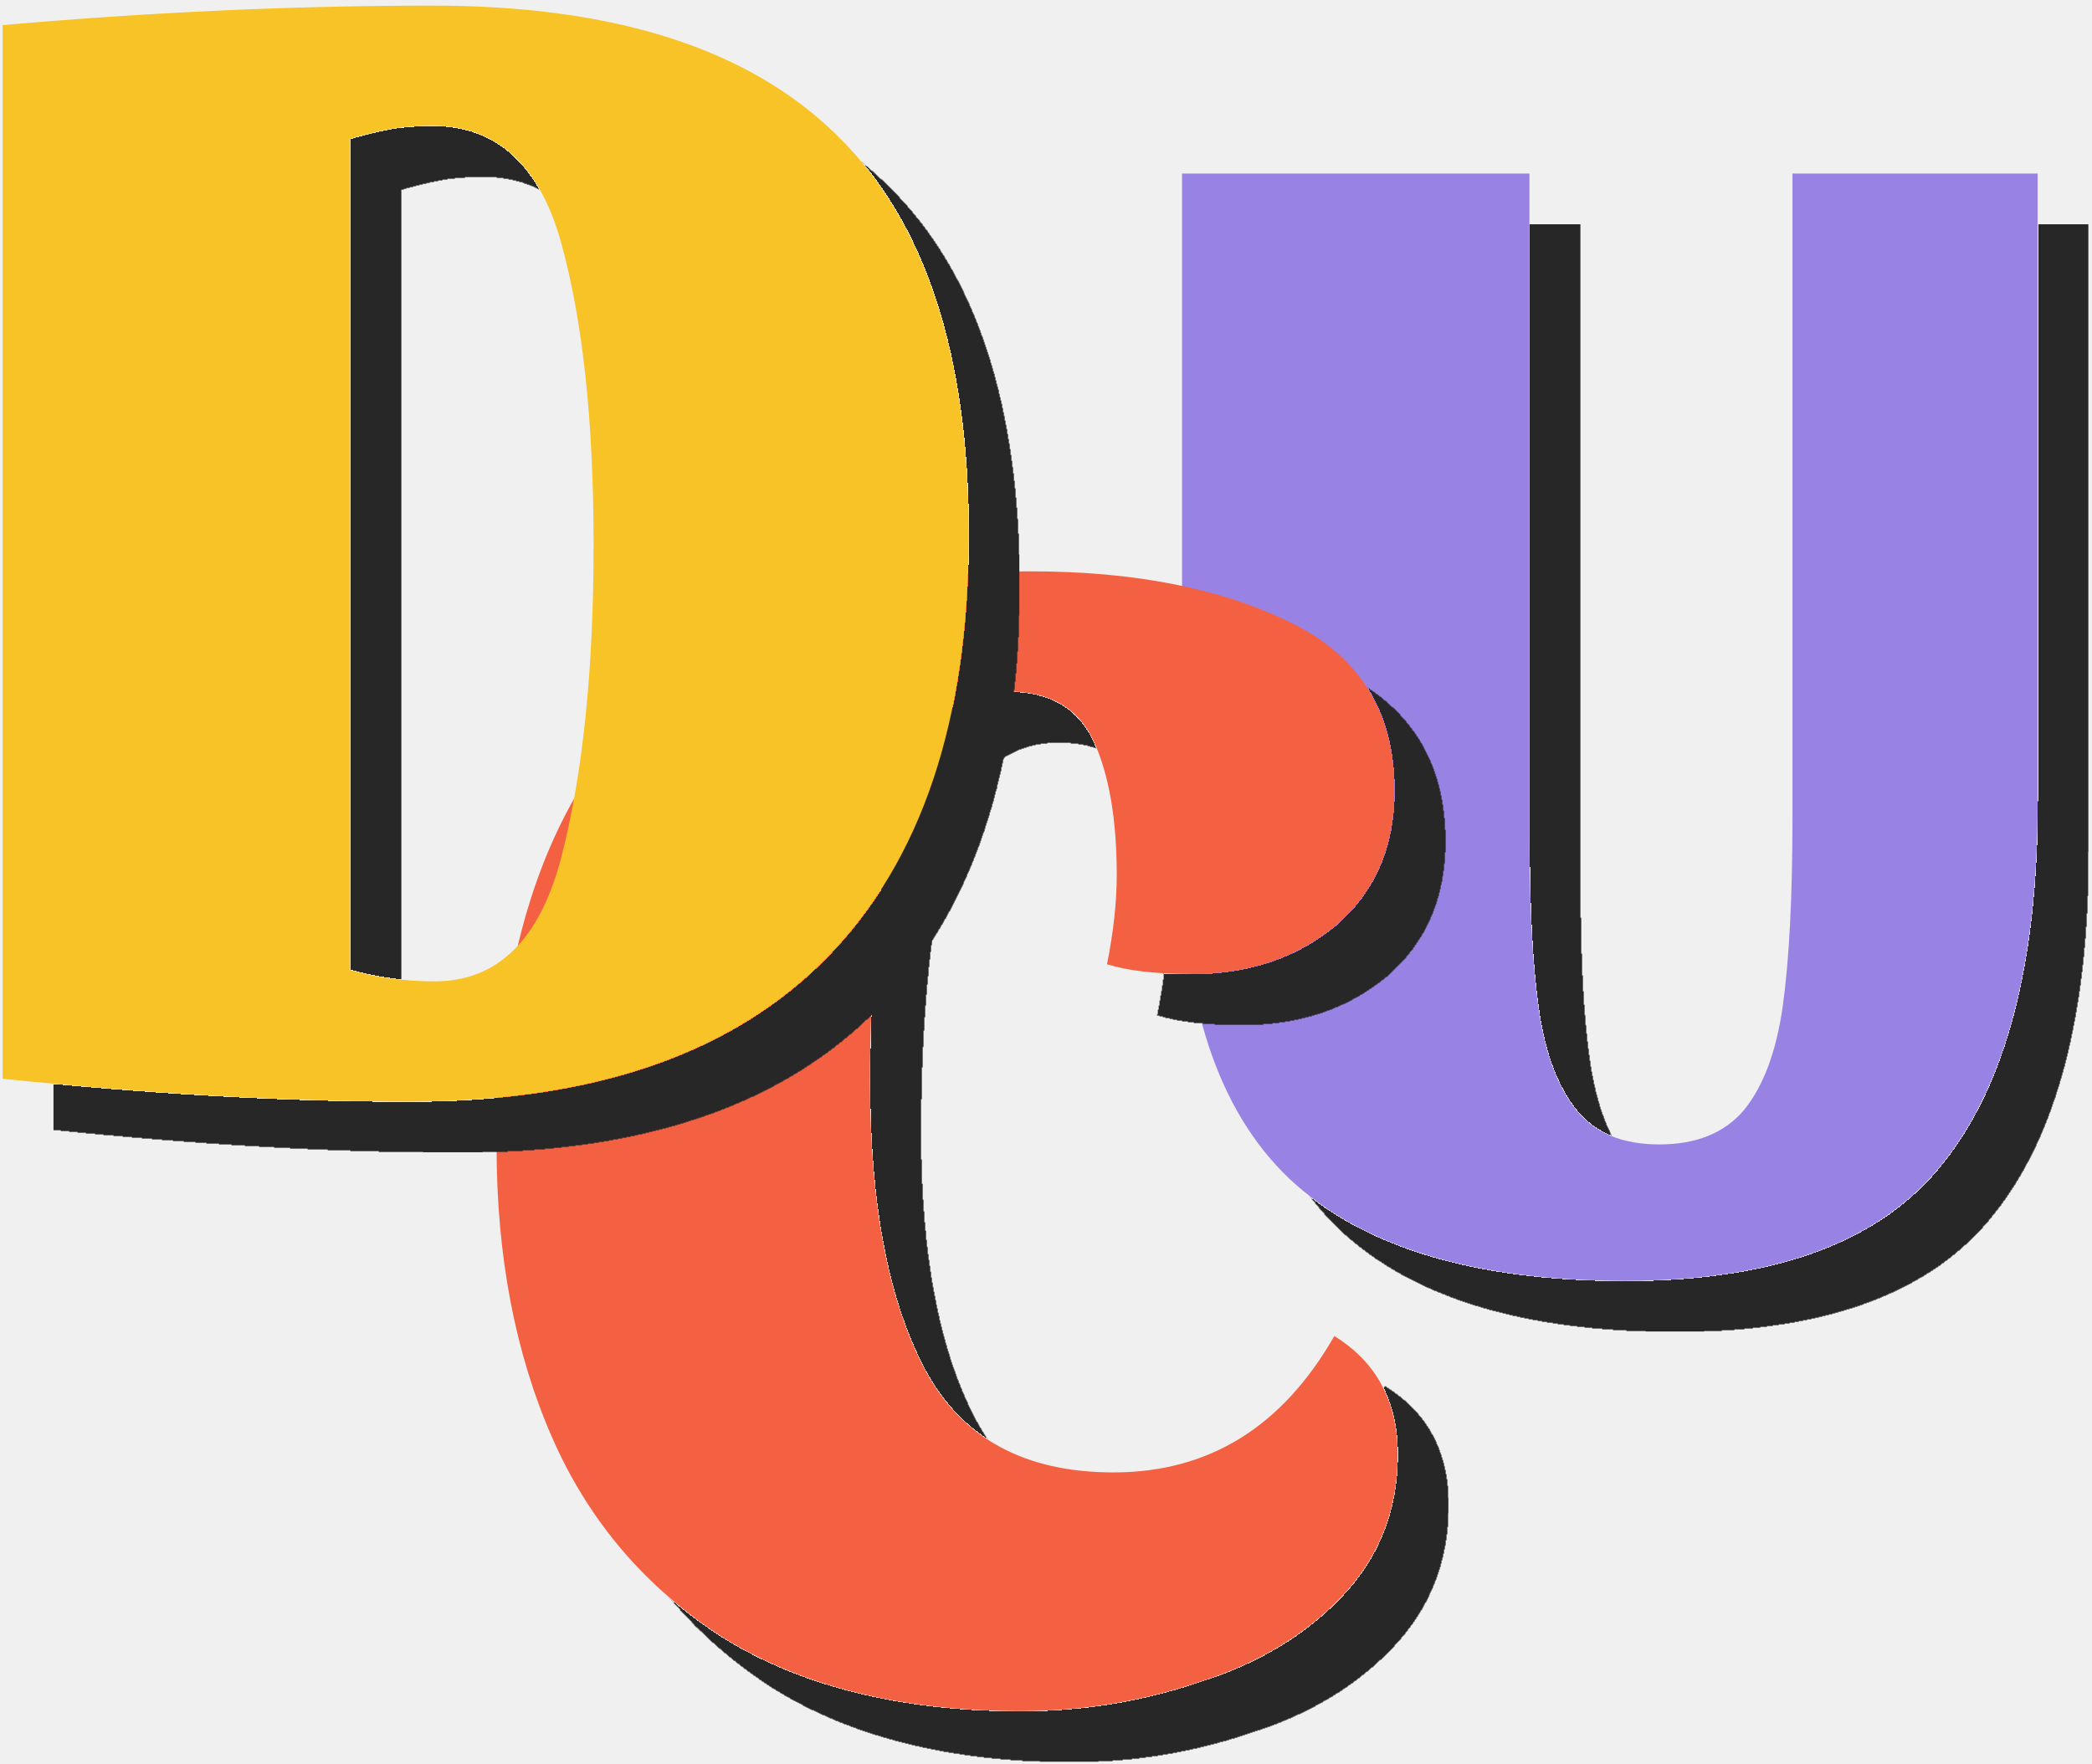
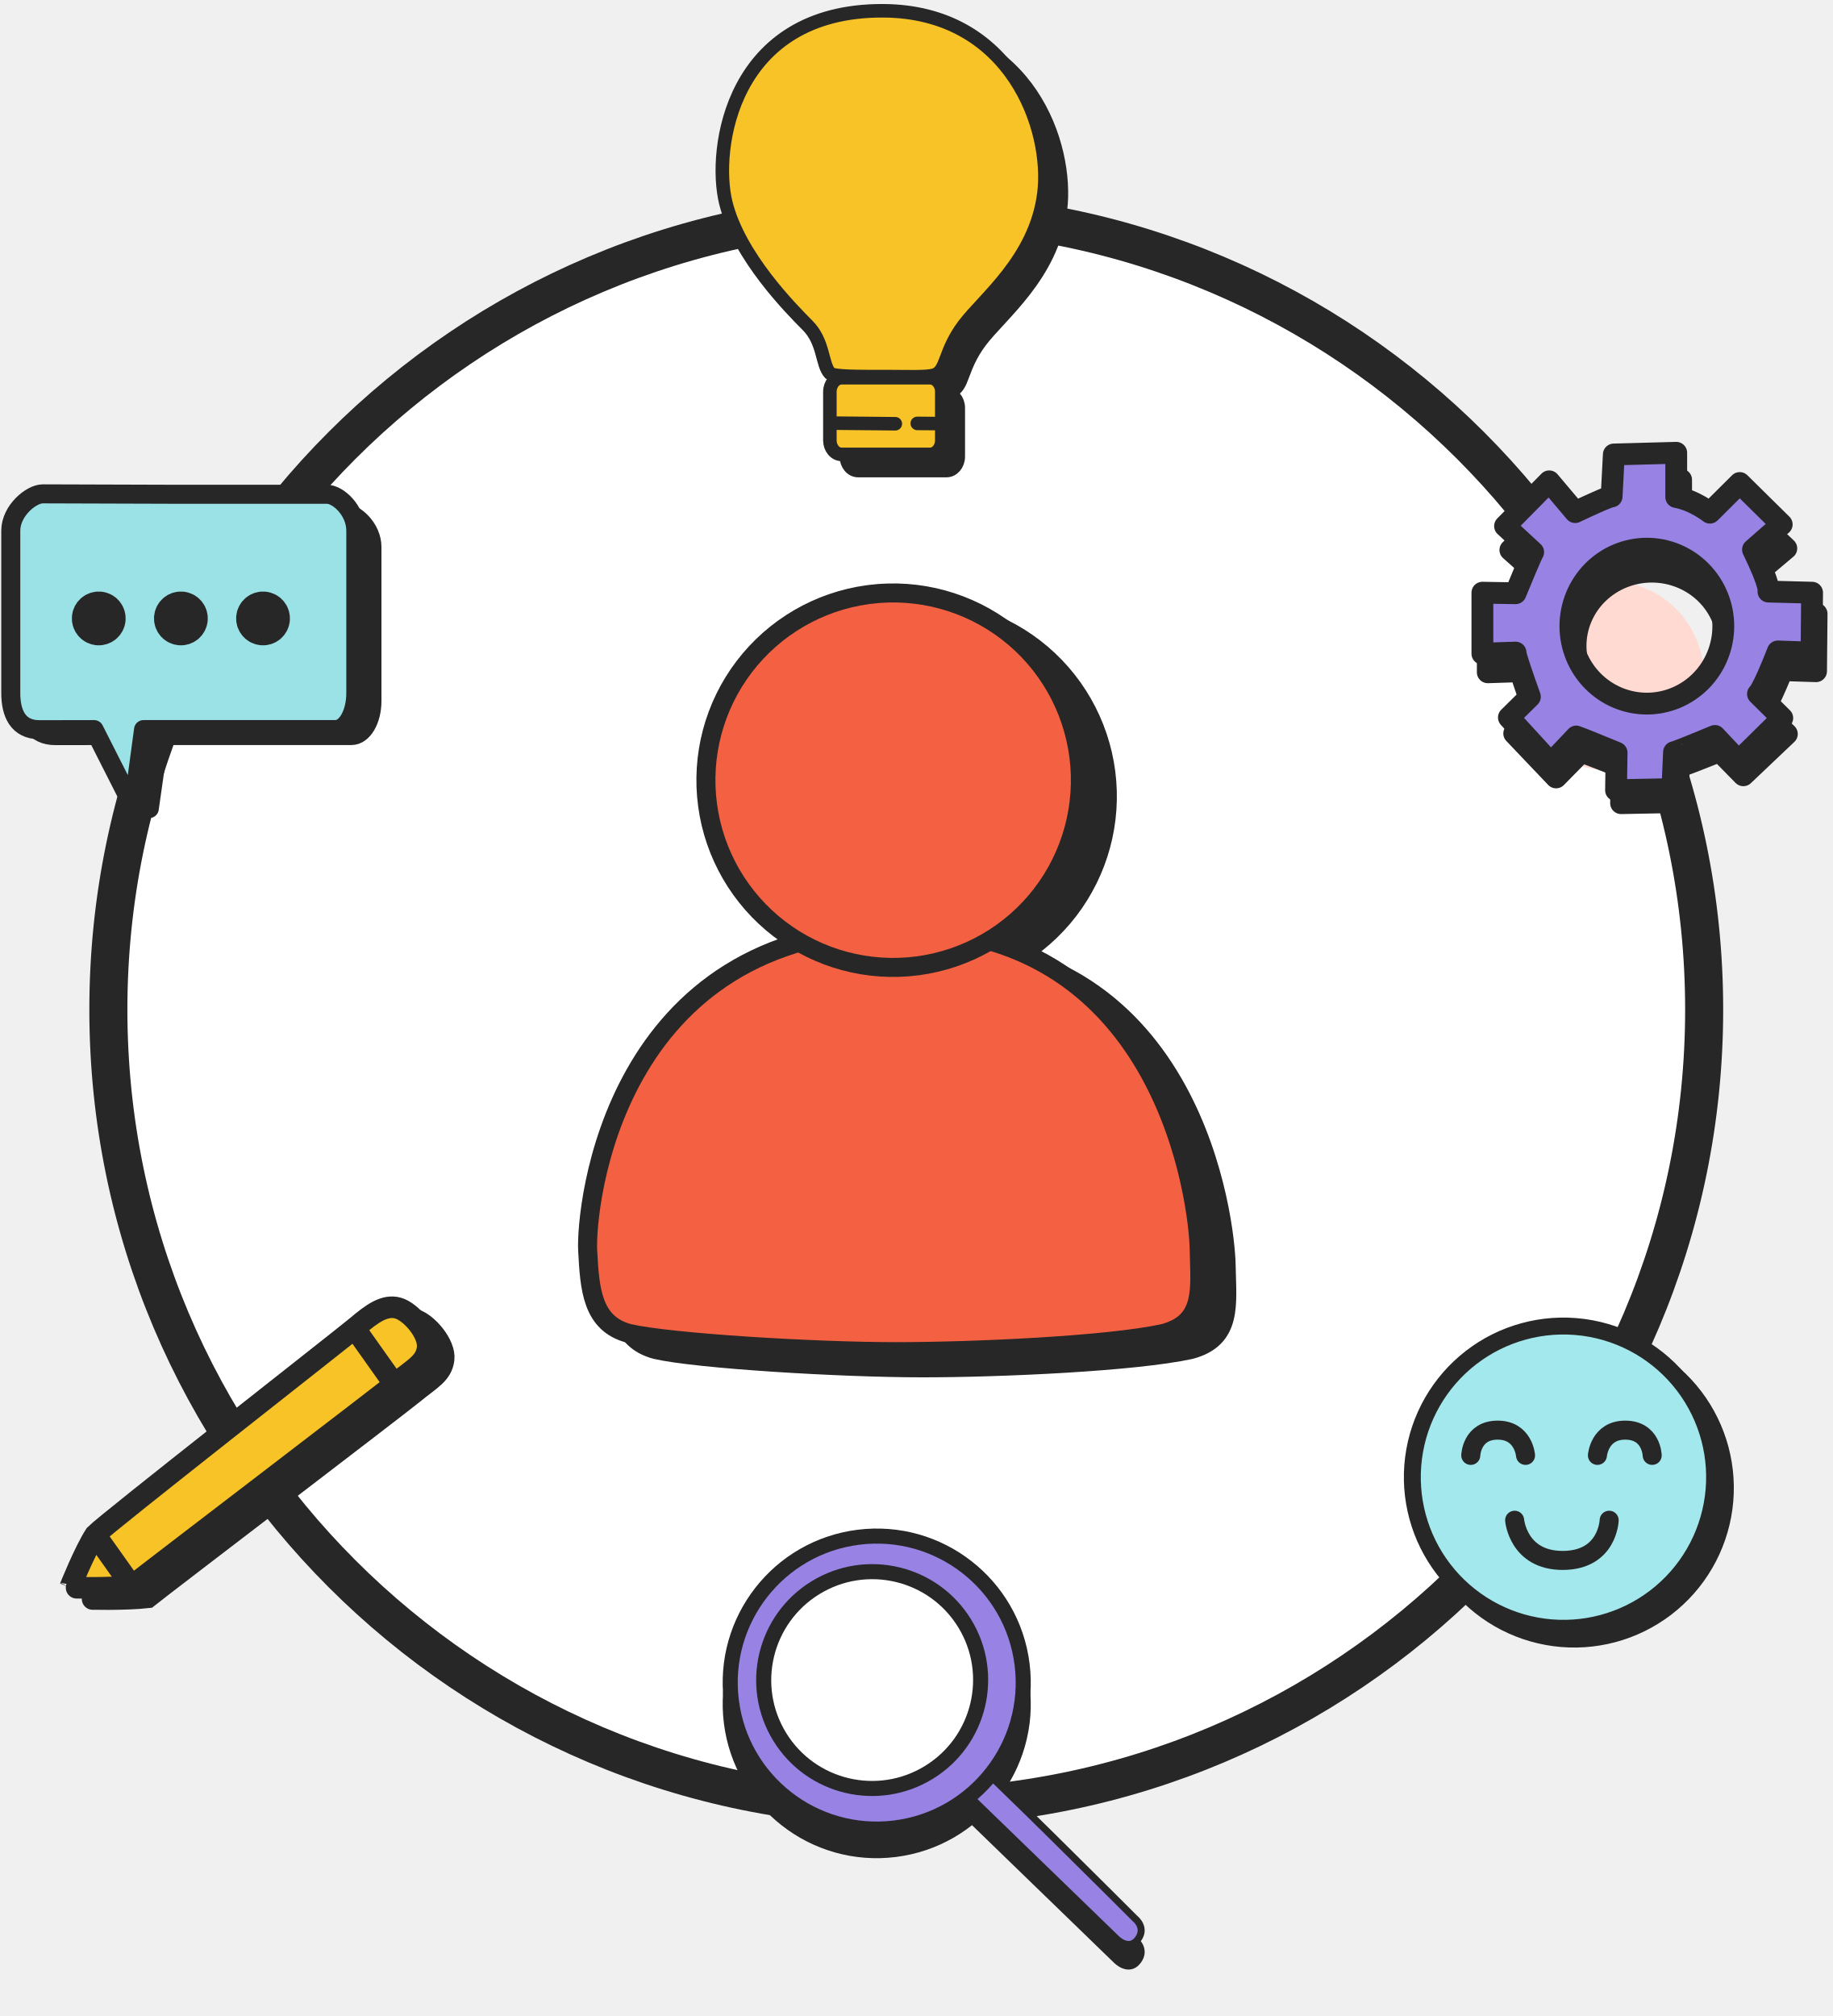
- <svg xmlns="http://www.w3.org/2000/svg" width="293" height="247" viewBox="0 0 293 247" fill="none">
-   <g filter="url(#filter0_d_855_2353)">
-     <path d="M285.384 112.078C285.384 134.817 280.988 151.72 272.196 162.786C263.555 173.852 248.699 179.385 227.628 179.385C206.405 179.385 190.715 174.61 180.558 165.06C170.553 155.509 165.551 140.35 165.551 119.582V24.306H214.212V117.081C214.212 127.541 214.667 135.802 215.576 141.866C216.486 147.778 218.229 152.326 220.806 155.509C223.383 158.693 227.249 160.285 232.403 160.285C237.557 160.285 241.498 158.693 244.227 155.509C246.956 152.174 248.775 147.323 249.684 140.957C250.594 134.438 251.049 125.646 251.049 114.58V24.306H285.384V112.078Z" fill="#9882E3" />
-   </g>
-   <g filter="url(#filter1_d_855_2353)">
-     <path d="M141.174 96.846C132.988 96.846 127.682 102.304 125.257 113.218C122.983 123.981 121.846 136.791 121.846 151.647C121.846 168.777 124.423 182.193 129.577 191.895C134.732 201.445 143.524 206.22 155.954 206.22C169.295 206.22 179.603 199.853 186.879 187.119C192.791 190.758 195.747 196.291 195.747 203.719C195.747 211.45 193.17 218.044 188.016 223.501C182.862 228.959 176.192 232.976 168.006 235.553C159.972 238.282 151.634 239.646 142.993 239.646C126.318 239.646 112.447 236.235 101.381 229.414C90.467 222.44 82.432 213.042 77.278 201.217C72.124 189.393 69.547 175.826 69.547 160.515C69.547 134.744 75.762 114.886 88.193 100.939C100.775 86.993 119.496 80.019 144.358 80.019C158.759 80.019 170.81 82.369 180.512 87.069C190.366 91.768 195.293 99.651 195.293 110.717C195.293 118.6 192.564 124.891 187.107 129.59C181.649 134.138 174.903 136.412 166.869 136.412C161.866 136.412 157.925 135.957 155.045 135.047C155.954 130.5 156.409 126.331 156.409 122.541C156.409 114.81 155.348 108.595 153.226 103.895C151.103 99.196 147.086 96.846 141.174 96.846Z" fill="#F46142" />
-   </g>
-   <g filter="url(#filter2_d_855_2353)">
-     <path d="M0.369 3.516C21.137 1.696 41.223 0.787 60.627 0.787C86.094 0.787 104.968 6.851 117.247 18.978C129.526 30.954 135.665 49.599 135.665 74.915C135.665 100.838 129.071 120.545 115.882 134.036C102.694 147.528 83.214 154.274 57.444 154.274C40.162 154.274 21.137 153.213 0.369 151.09V3.516ZM60.854 137.447C69.647 137.447 75.559 131.687 78.591 120.166C81.623 108.493 83.138 93.865 83.138 76.28C83.138 58.998 81.623 44.9 78.591 33.986C75.559 23.071 69.571 17.614 60.627 17.614C58.353 17.614 56.382 17.765 54.715 18.068C53.047 18.372 51.153 18.826 49.03 19.433V135.855C52.82 136.917 56.761 137.447 60.854 137.447Z" fill="#F7C326" />
-   </g>
-   <defs>
-     <filter id="filter0_d_855_2353" x="165.551" y="24.306" width="126.94" height="162.185" filterUnits="userSpaceOnUse" color-interpolation-filters="sRGB">
-       <feFlood flood-opacity="0" result="BackgroundImageFix" />
-       <feColorMatrix in="SourceAlpha" type="matrix" values="0 0 0 0 0 0 0 0 0 0 0 0 0 0 0 0 0 0 127 0" result="hardAlpha" />
-       <feOffset dx="7.106" dy="7.106" />
-       <feComposite in2="hardAlpha" operator="out" />
-       <feColorMatrix type="matrix" values="0 0 0 0 0.153 0 0 0 0 0.153 0 0 0 0 0.153 0 0 0 1 0" />
-       <feBlend mode="normal" in2="BackgroundImageFix" result="effect1_dropShadow_855_2353" />
-       <feBlend mode="normal" in="SourceGraphic" in2="effect1_dropShadow_855_2353" result="shape" />
-     </filter>
-     <filter id="filter1_d_855_2353" x="69.547" y="80.019" width="133.307" height="166.732" filterUnits="userSpaceOnUse" color-interpolation-filters="sRGB">
-       <feFlood flood-opacity="0" result="BackgroundImageFix" />
-       <feColorMatrix in="SourceAlpha" type="matrix" values="0 0 0 0 0 0 0 0 0 0 0 0 0 0 0 0 0 0 127 0" result="hardAlpha" />
-       <feOffset dx="7.106" dy="7.106" />
-       <feComposite in2="hardAlpha" operator="out" />
-       <feColorMatrix type="matrix" values="0 0 0 0 0.153 0 0 0 0 0.153 0 0 0 0 0.153 0 0 0 1 0" />
-       <feBlend mode="normal" in2="BackgroundImageFix" result="effect1_dropShadow_855_2353" />
-       <feBlend mode="normal" in="SourceGraphic" in2="effect1_dropShadow_855_2353" result="shape" />
-     </filter>
-     <filter id="filter2_d_855_2353" x="0.369" y="0.787" width="142.403" height="160.593" filterUnits="userSpaceOnUse" color-interpolation-filters="sRGB">
-       <feFlood flood-opacity="0" result="BackgroundImageFix" />
-       <feColorMatrix in="SourceAlpha" type="matrix" values="0 0 0 0 0 0 0 0 0 0 0 0 0 0 0 0 0 0 127 0" result="hardAlpha" />
-       <feOffset dx="7.106" dy="7.106" />
-       <feComposite in2="hardAlpha" operator="out" />
-       <feColorMatrix type="matrix" values="0 0 0 0 0.153 0 0 0 0 0.153 0 0 0 0 0.153 0 0 0 1 0" />
-       <feBlend mode="normal" in2="BackgroundImageFix" result="effect1_dropShadow_855_2353" />
-       <feBlend mode="normal" in="SourceGraphic" in2="effect1_dropShadow_855_2353" result="shape" />
-     </filter>
-   </defs>
+ <svg xmlns="http://www.w3.org/2000/svg" width="340" height="374" viewBox="0 0 340 374" fill="none">
+   <ellipse cx="167" cy="187" rx="149" ry="146" fill="white" />
+   <path d="M172.029 175.32C118.562 175.32 113.602 227.109 114.023 235.032C114.397 242.094 114.815 248.569 121.669 250.37C129.247 252.122 155.836 253.754 171.192 253.754C185.672 253.754 210.566 252.626 220.869 250.37C228.676 248.277 227.584 241.943 227.463 234.778C227.343 226.653 221.498 175.32 172.029 175.32Z" fill="#272727" stroke="#272727" stroke-width="3.529" stroke-linejoin="round" />
+   <path d="M166.341 113.274C175.465 112.122 184.674 114.636 191.948 120.264C199.222 125.892 203.967 134.176 205.142 143.297C206.318 152.419 203.828 161.634 198.219 168.923C192.61 176.211 184.339 180.978 175.221 182.178C166.102 183.377 156.88 180.912 149.577 175.322C142.274 169.732 137.485 161.474 136.262 152.359C135.038 143.243 137.479 134.015 143.05 126.697C148.621 119.379 156.866 114.569 165.978 113.321" fill="#272727" />
+   <path d="M166.341 113.274C175.465 112.122 184.674 114.636 191.948 120.264C199.222 125.892 203.967 134.176 205.142 143.297C206.318 152.419 203.828 161.634 198.219 168.923C192.61 176.211 184.339 180.978 175.221 182.178C166.102 183.377 156.88 180.912 149.577 175.322C142.274 169.732 137.485 161.474 136.262 152.359C135.038 143.243 137.479 134.015 143.05 126.697C148.621 119.379 156.866 114.569 165.978 113.321" stroke="#272727" stroke-width="3.529" stroke-linecap="round" stroke-linejoin="round" />
+   <path d="M167.029 172.32C113.562 172.32 108.602 224.109 109.023 232.032C109.397 239.094 109.815 245.569 116.669 247.37C124.247 249.122 150.836 250.754 166.192 250.754C180.672 250.754 205.566 249.626 215.869 247.37C223.676 245.277 222.584 238.943 222.463 231.778C222.343 223.653 216.498 172.32 167.029 172.32Z" fill="#F46142" stroke="#272727" stroke-width="3.529" stroke-linejoin="round" />
+   <path d="M161.341 110.274C170.465 109.122 179.674 111.636 186.948 117.264C194.222 122.892 198.967 131.176 200.142 140.297C201.318 149.419 198.828 158.634 193.219 165.923C187.61 173.211 179.339 177.978 170.221 179.178C161.102 180.377 151.88 177.912 144.577 172.322C137.274 166.732 132.485 158.474 131.262 149.359C130.038 140.243 132.479 131.015 138.05 123.697C143.621 116.379 151.866 111.569 160.978 110.321" fill="#F46142" />
+   <path d="M161.341 110.274C170.465 109.122 179.674 111.636 186.948 117.264C194.222 122.892 198.967 131.176 200.142 140.297C201.318 149.419 198.828 158.634 193.219 165.923C187.61 173.211 179.339 177.978 170.221 179.178C161.102 180.377 151.88 177.912 144.577 172.322C137.274 166.732 132.485 158.474 131.262 149.359C130.038 140.243 132.479 131.015 138.05 123.697C143.621 116.379 151.866 111.569 160.978 110.321" stroke="#272727" stroke-width="3.529" stroke-linecap="round" stroke-linejoin="round" />
+   <circle cx="168.121" cy="187.295" r="148.018" stroke="#272727" stroke-width="7.058" />
+   <path d="M20.641 286.803C22.683 284.672 66.494 250.418 69.203 248.133C71.913 245.847 74.304 244.054 76.791 244.755C79.277 245.456 82.648 249.478 82.294 252.195C81.941 254.913 79.836 255.873 76.806 258.366C73.775 260.859 30.197 294.084 27.401 296.335C23.356 296.806 15.948 296.639 15.971 296.59C15.971 296.59 18.612 289.929 20.641 286.803Z" fill="#272727" stroke="#272727" stroke-width="4.002" stroke-linecap="round" />
+   <path d="M20.642 286.803L27.402 296.335" stroke="#272727" stroke-width="4.002" />
+   <path d="M68.958 248.767L75.718 258.3" stroke="#272727" stroke-width="4.002" />
+   <path d="M17.67 284.717C19.712 282.586 63.523 248.333 66.232 246.047C68.942 243.761 71.333 241.969 73.82 242.669C76.306 243.37 79.677 247.393 79.323 250.11C78.97 252.827 76.865 253.787 73.835 256.28C70.804 258.773 27.226 291.999 24.43 294.25C20.385 294.721 12.977 294.553 13 294.505C13 294.505 15.642 287.844 17.67 284.717Z" fill="#F7C326" stroke="#272727" stroke-width="4.002" stroke-linecap="round" />
+   <path d="M17.671 284.717L24.431 294.25" stroke="#272727" stroke-width="4.002" />
+   <path d="M65.987 246.682L72.747 256.214" stroke="#272727" stroke-width="4.002" />
+   <path d="M175.59 73.078H159.191C157.987 73.078 157.011 74.24 157.011 75.673V84.701C157.011 86.134 157.987 87.296 159.191 87.296H175.59C176.794 87.296 177.77 86.134 177.77 84.701V75.673C177.77 74.24 176.794 73.078 175.59 73.078Z" fill="#272727" stroke="#272727" stroke-width="2.51" stroke-linecap="round" stroke-linejoin="round" />
+   <path d="M157.865 81.5L169.15 81.611" stroke="#272727" stroke-width="2.51" stroke-linecap="round" />
+   <path d="M173.222 81.55L177.649 81.584" stroke="#272727" stroke-width="2.51" stroke-linecap="round" />
+   <path d="M166.862 5C190.61 5.09 198.273 26.841 196.708 38.983C195.142 51.125 185.52 58.42 181.837 63.354C178.153 68.288 178.762 71.708 176.451 72.561C175.046 73.049 171.273 72.858 167.414 72.858C162.628 72.858 157.709 72.924 157.011 72.248C155.49 70.57 155.937 66.439 152.865 63.354C149.794 60.269 140.152 50.526 137.703 40.61C135.253 30.695 138.739 4.894 166.862 5Z" fill="#272727" stroke="#272727" stroke-width="2.51" stroke-linecap="round" />
+   <path d="M172.531 70.078H156.131C154.928 70.078 153.952 71.24 153.952 72.673V81.701C153.952 83.134 154.928 84.296 156.131 84.296H172.531C173.735 84.296 174.711 83.134 174.711 81.701V72.673C174.711 71.24 173.735 70.078 172.531 70.078Z" fill="#F7C326" stroke="#272727" stroke-width="2.51" stroke-linecap="round" stroke-linejoin="round" />
+   <path d="M154.806 78.5L166.091 78.611" stroke="#272727" stroke-width="2.51" stroke-linecap="round" />
+   <path d="M170.163 78.55L174.589 78.584" stroke="#272727" stroke-width="2.51" stroke-linecap="round" />
+   <path d="M163.803 2C187.551 2.09 195.214 23.841 193.648 35.983C192.083 48.125 182.461 55.42 178.777 60.354C175.094 65.288 175.703 68.708 173.392 69.561C171.987 70.049 168.214 69.858 164.354 69.858C159.568 69.858 154.65 69.924 153.952 69.248C152.431 67.57 152.877 63.439 149.806 60.354C146.735 57.269 137.093 47.526 134.643 37.61C132.194 27.695 135.68 1.894 163.803 2Z" fill="#F7C326" stroke="#272727" stroke-width="2.51" stroke-linecap="round" />
+   <path d="M10.929 95C8.824 94.994 5 97.931 5 101.484V130.04C5 133.594 6.341 136.478 10.312 136.471L20.453 136.454L27.695 150L29.626 136.454H65.202C67.306 136.454 69 133.594 69 130.04V101.484C69 97.931 65.736 95.071 63.632 95.071H34.786L10.929 95Z" fill="#272727" stroke="#272727" stroke-width="3.529" stroke-linecap="round" stroke-linejoin="round" />
+   <path d="M51.898 116.089C51.669 116.061 51.438 116.121 51.256 116.255C51.074 116.388 50.955 116.585 50.925 116.802C50.896 117.019 50.958 117.238 51.099 117.411C51.239 117.584 51.447 117.697 51.675 117.726C51.904 117.754 52.135 117.696 52.318 117.563C52.501 117.43 52.621 117.234 52.651 117.017C52.682 116.801 52.621 116.581 52.481 116.408C52.342 116.234 52.135 116.119 51.907 116.09" fill="#272727" />
+   <path d="M51.898 116.089C51.669 116.061 51.438 116.121 51.256 116.255C51.074 116.388 50.955 116.585 50.925 116.802C50.896 117.019 50.958 117.238 51.099 117.411C51.239 117.584 51.447 117.697 51.675 117.726C51.904 117.754 52.135 117.696 52.318 117.563C52.501 117.43 52.621 117.234 52.651 117.017C52.682 116.801 52.621 116.581 52.481 116.408C52.342 116.234 52.135 116.119 51.907 116.09" stroke="#272727" stroke-width="8.234" stroke-linecap="round" stroke-linejoin="round" />
+   <path d="M36.662 116.089C36.434 116.061 36.203 116.121 36.02 116.255C35.838 116.388 35.719 116.585 35.69 116.802C35.66 117.019 35.723 117.238 35.863 117.411C36.004 117.584 36.211 117.697 36.44 117.726C36.668 117.754 36.899 117.696 37.082 117.563C37.265 117.43 37.385 117.234 37.416 117.017C37.447 116.801 37.386 116.581 37.246 116.408C37.106 116.234 36.9 116.119 36.671 116.09" fill="#272727" />
+   <path d="M36.662 116.089C36.434 116.061 36.203 116.121 36.02 116.255C35.838 116.388 35.719 116.585 35.69 116.802C35.66 117.019 35.723 117.238 35.863 117.411C36.004 117.584 36.211 117.697 36.44 117.726C36.668 117.754 36.899 117.696 37.082 117.563C37.265 117.43 37.385 117.234 37.416 117.017C37.447 116.801 37.386 116.581 37.246 116.408C37.106 116.234 36.9 116.119 36.671 116.09" stroke="#272727" stroke-width="8.234" stroke-linecap="round" stroke-linejoin="round" />
+   <path d="M21.427 116.089C21.198 116.061 20.967 116.121 20.785 116.255C20.603 116.388 20.484 116.585 20.454 116.802C20.425 117.019 20.487 117.238 20.628 117.411C20.768 117.584 20.976 117.697 21.204 117.726C21.433 117.754 21.664 117.696 21.847 117.563C22.03 117.43 22.15 117.234 22.181 117.017C22.211 116.801 22.15 116.581 22.011 116.408C21.871 116.234 21.664 116.119 21.436 116.09" fill="#272727" />
+   <path d="M21.427 116.089C21.198 116.061 20.967 116.121 20.785 116.255C20.603 116.388 20.484 116.585 20.454 116.802C20.425 117.019 20.487 117.238 20.628 117.411C20.768 117.584 20.976 117.697 21.204 117.726C21.433 117.754 21.664 117.696 21.847 117.563C22.03 117.43 22.15 117.234 22.181 117.017C22.211 116.801 22.15 116.581 22.011 116.408C21.871 116.234 21.664 116.119 21.436 116.09" stroke="#272727" stroke-width="8.234" stroke-linecap="round" stroke-linejoin="round" />
+   <path d="M295.549 248.221C288.184 247.292 280.751 249.321 274.88 253.864C269.009 258.407 265.179 265.092 264.23 272.455C263.281 279.818 265.291 287.256 269.818 293.139C274.346 299.022 281.021 302.87 288.381 303.838C295.742 304.806 303.185 302.816 309.08 298.304C314.975 293.792 318.84 287.127 319.828 279.769C320.815 272.412 318.845 264.963 314.349 259.056C309.852 253.149 303.197 249.267 295.842 248.26" fill="#272727" />
+   <path d="M295.549 248.221C288.184 247.292 280.751 249.321 274.88 253.864C269.009 258.407 265.179 265.092 264.23 272.455C263.281 279.818 265.291 287.256 269.818 293.139C274.346 299.022 281.021 302.87 288.381 303.838C295.742 304.806 303.185 302.816 309.08 298.304C314.975 293.792 318.84 287.127 319.828 279.769C320.815 272.412 318.845 264.963 314.349 259.056C309.852 253.149 303.197 249.267 295.842 248.26" stroke="#272727" stroke-width="3.138" stroke-linecap="round" stroke-linejoin="round" />
+   <path d="M308.498 271.996C308.498 271.996 308.369 267.313 303.497 267.313C298.705 267.313 298.338 271.996 298.338 271.996" fill="#272727" />
+   <path d="M308.498 271.996C308.498 271.996 308.369 267.313 303.497 267.313C298.705 267.313 298.338 271.996 298.338 271.996" stroke="#272727" stroke-width="3.529" stroke-linecap="round" />
+   <path d="M274.843 271.997C274.843 271.997 274.973 267.313 279.844 267.313C284.636 267.313 285.004 271.997 285.004 271.997" fill="#272727" />
+   <path d="M274.843 271.997C274.843 271.997 274.973 267.313 279.844 267.313C284.636 267.313 285.004 271.997 285.004 271.997" stroke="#272727" stroke-width="3.529" stroke-linecap="round" />
+   <path d="M300.516 284.029C300.516 284.029 300.293 291.483 291.886 291.483C283.615 291.483 282.981 284.029 282.981 284.029" fill="#272727" />
+   <path d="M300.516 284.029C300.516 284.029 300.293 291.483 291.886 291.483C283.615 291.483 282.981 284.029 282.981 284.029" stroke="#272727" stroke-width="3.529" stroke-linecap="round" />
+   <path d="M293.549 246.221C286.184 245.291 278.751 247.321 272.88 251.863C267.009 256.406 263.179 263.092 262.23 270.455C261.281 277.817 263.291 285.256 267.818 291.139C272.345 297.022 279.021 300.87 286.381 301.838C293.741 302.806 301.185 300.816 307.08 296.304C312.975 291.792 316.84 285.127 317.828 277.769C318.815 270.412 316.845 262.963 312.348 257.056C307.852 251.149 301.197 247.266 293.842 246.259" fill="#A3E8EC" />
+   <path d="M293.549 246.221C286.184 245.291 278.751 247.321 272.88 251.863C267.009 256.406 263.179 263.092 262.23 270.455C261.281 277.817 263.291 285.256 267.818 291.139C272.345 297.022 279.021 300.87 286.381 301.838C293.741 302.806 301.185 300.816 307.08 296.304C312.975 291.792 316.84 285.127 317.828 277.769C318.815 270.412 316.845 262.963 312.348 257.056C307.852 251.149 301.197 247.266 293.842 246.259" stroke="#272727" stroke-width="3.138" stroke-linecap="round" stroke-linejoin="round" />
+   <path d="M306.498 269.996C306.498 269.996 306.369 265.313 301.497 265.313C296.705 265.313 296.338 269.996 296.338 269.996" fill="#A3E8EC" />
+   <path d="M306.498 269.996C306.498 269.996 306.369 265.313 301.497 265.313C296.705 265.313 296.338 269.996 296.338 269.996" stroke="#272727" stroke-width="3.529" stroke-linecap="round" />
+   <path d="M272.843 269.997C272.843 269.997 272.973 265.313 277.844 265.313C282.636 265.313 283.003 269.997 283.003 269.997" fill="#A3E8EC" />
+   <path d="M272.843 269.997C272.843 269.997 272.973 265.313 277.844 265.313C282.636 265.313 283.003 269.997 283.003 269.997" stroke="#272727" stroke-width="3.529" stroke-linecap="round" />
+   <path d="M298.516 282.029C298.516 282.029 298.293 289.483 289.885 289.483C281.615 289.483 280.981 282.029 280.981 282.029" fill="#A3E8EC" />
+   <path d="M298.516 282.029C298.516 282.029 298.293 289.483 289.885 289.483C281.615 289.483 280.981 282.029 280.981 282.029" stroke="#272727" stroke-width="3.529" stroke-linecap="round" />
+   <circle cx="298.513" cy="125.339" r="17.535" fill="#FFDAD3" />
+   <path d="M311.864 89L300.318 89.299L299.91 96.761C299.91 96.761 299.705 96.562 293.166 99.547L288.364 94.075L280.19 102.035L285.396 106.66C285.396 106.66 285.196 106.811 282.131 113.975L276 113.876V124.721L282.131 124.522C282.131 124.522 281.824 124.423 284.788 132.383L280.904 136.065L288.67 144.224L293.37 139.448C293.37 139.448 293.779 139.548 300.829 142.334L300.727 149L311.149 148.801L311.456 142.234C311.456 142.234 311.558 142.333 319.017 139.348L323.41 143.826L331.482 136.164L326.987 131.886C326.987 131.886 327.702 131.587 330.665 124.323L336.897 124.522L337 113.876L328.928 113.676C328.928 113.676 329.439 112.881 326.067 106.214L331.38 101.736L323.615 94.373L318.097 99.647C318.097 99.647 315.236 97.457 311.864 96.86V89ZM306.428 106.049C308.285 106.049 310.125 106.406 311.841 107.098C313.557 107.79 315.116 108.805 316.43 110.084C317.743 111.363 318.785 112.882 319.496 114.553C320.207 116.224 320.573 118.016 320.573 119.825C320.572 123.478 319.082 126.981 316.43 129.565C313.777 132.148 310.179 133.599 306.428 133.599C302.676 133.599 299.079 132.148 296.426 129.565C293.773 126.981 292.283 123.478 292.283 119.825C292.283 118.016 292.649 116.224 293.36 114.553C294.071 112.882 295.112 111.363 296.426 110.084C297.739 108.805 299.299 107.79 301.015 107.098C302.731 106.406 304.57 106.049 306.428 106.049Z" fill="#272727" stroke="#272727" stroke-width="4.047" stroke-linejoin="round" />
+   <path d="M310.959 84L299.382 84.311L298.973 92.098C298.973 92.098 298.768 91.89 292.211 95.004L287.396 89.295L279.201 97.6L284.421 102.425C284.421 102.425 284.22 102.583 281.147 110.057L275 109.954V121.269L281.147 121.062C281.147 121.062 280.84 120.958 283.811 129.263L279.917 133.104L287.704 141.617L292.416 136.634C292.416 136.634 292.826 136.738 299.895 139.645L299.792 146.6L310.242 146.393L310.549 139.541C310.549 139.541 310.652 139.645 318.13 136.53L322.535 141.202L330.629 133.208L326.121 128.744C326.121 128.744 326.838 128.432 329.809 120.854L336.058 121.062L336.161 109.954L328.067 109.746C328.067 109.746 328.58 108.916 325.199 101.96L330.526 97.288L322.74 89.606L317.208 95.108C317.208 95.108 314.339 92.824 310.959 92.201V84ZM305.508 101.788C307.371 101.788 309.215 102.16 310.936 102.882C312.656 103.605 314.22 104.663 315.537 105.998C316.854 107.332 317.898 108.917 318.611 110.661C319.324 112.404 319.69 114.273 319.69 116.16C319.69 119.972 318.196 123.627 315.536 126.323C312.877 129.018 309.27 130.532 305.508 130.532C301.747 130.532 298.14 129.018 295.48 126.323C292.82 123.627 291.326 119.972 291.326 116.16C291.326 114.273 291.693 112.404 292.406 110.661C293.118 108.917 294.163 107.332 295.48 105.998C296.797 104.663 298.36 103.605 300.081 102.882C301.802 102.16 303.646 101.788 305.508 101.788Z" fill="#9882E3" stroke="#272727" stroke-width="4.047" stroke-linejoin="round" />
+   <path d="M210.573 359.938C210.573 359.938 180.852 330.221 180.179 330.305L176.545 334.035L207.103 363.647C207.103 363.647 209.361 365.987 211.056 363.81C212.75 361.633 210.573 359.938 210.573 359.938Z" fill="#272727" stroke="#272727" stroke-width="1.301" />
+   <circle cx="28.575" cy="28.575" r="27.178" transform="matrix(0.123666 0.992324 0.992324 -0.123666 130.753 291.325)" fill="#272727" stroke="#272727" stroke-width="2.794" />
+   <path d="M151.275 298.549C141.802 304.367 138.836 316.753 144.646 326.212C150.456 335.671 162.845 338.627 172.317 332.809C181.79 326.99 184.756 314.605 178.946 305.145C173.136 295.686 160.748 292.731 151.275 298.549Z" fill="white" stroke="#272727" stroke-width="2.794" />
+   <path d="M210.573 355.938C210.573 355.938 180.852 326.221 180.179 326.305L176.545 330.035L207.103 359.647C207.103 359.647 209.361 361.987 211.056 359.81C212.75 357.633 210.573 355.938 210.573 355.938Z" fill="#9882E3" stroke="#272727" stroke-width="1.301" />
+   <circle cx="28.575" cy="28.575" r="27.178" transform="matrix(0.123666 0.992324 0.992324 -0.123666 130.753 287.325)" fill="#9882E3" stroke="#272727" stroke-width="2.794" />
+   <path d="M151.275 294.549C141.802 300.367 138.836 312.753 144.646 322.212C150.456 331.671 162.845 334.627 172.317 328.809C181.79 322.99 184.756 310.605 178.946 301.145C173.136 291.686 160.748 288.731 151.275 294.549Z" fill="white" stroke="#272727" stroke-width="2.794" />
+   <path d="M7.93 91.618C5.825 91.611 2 94.71 2 98.459V128.585C2 132.334 3.341 135.377 7.313 135.37L17.455 135.351L24.698 149.643L26.629 135.351H62.209C64.314 135.351 66.007 132.334 66.007 128.585V98.459C66.007 94.71 62.743 91.693 60.639 91.693H31.79L7.93 91.618Z" fill="#9BE2E6" stroke="#272727" stroke-width="3.529" stroke-linecap="round" stroke-linejoin="round" />
+   <path d="M48.903 113.866C48.675 113.837 48.444 113.9 48.261 114.042C48.079 114.183 47.96 114.39 47.931 114.619C47.901 114.848 47.964 115.079 48.104 115.261C48.245 115.444 48.452 115.563 48.681 115.594C48.909 115.624 49.141 115.562 49.324 115.422C49.507 115.282 49.627 115.075 49.657 114.846C49.688 114.618 49.627 114.386 49.487 114.203C49.347 114.019 49.141 113.899 48.912 113.868" fill="#9BE2E6" />
+   <path d="M48.903 113.866C48.675 113.837 48.444 113.9 48.261 114.042C48.079 114.183 47.96 114.39 47.931 114.619C47.901 114.848 47.964 115.079 48.104 115.261C48.245 115.444 48.452 115.563 48.681 115.594C48.909 115.624 49.141 115.562 49.324 115.422C49.507 115.282 49.627 115.075 49.657 114.846C49.688 114.618 49.627 114.386 49.487 114.203C49.347 114.019 49.141 113.899 48.912 113.868" stroke="#272727" stroke-width="8.234" stroke-linecap="round" stroke-linejoin="round" />
+   <path d="M33.666 113.866C33.437 113.837 33.207 113.9 33.024 114.042C32.842 114.183 32.723 114.39 32.694 114.619C32.664 114.848 32.727 115.079 32.867 115.261C33.008 115.444 33.215 115.563 33.444 115.594C33.672 115.624 33.903 115.562 34.086 115.422C34.269 115.282 34.389 115.075 34.42 114.846C34.451 114.618 34.39 114.386 34.25 114.203C34.11 114.019 33.904 113.899 33.675 113.868" fill="#9BE2E6" />
+   <path d="M33.666 113.866C33.437 113.837 33.207 113.9 33.024 114.042C32.842 114.183 32.723 114.39 32.694 114.619C32.664 114.848 32.727 115.079 32.867 115.261C33.008 115.444 33.215 115.563 33.444 115.594C33.672 115.624 33.903 115.562 34.086 115.422C34.269 115.282 34.389 115.075 34.42 114.846C34.451 114.618 34.39 114.386 34.25 114.203C34.11 114.019 33.904 113.899 33.675 113.868" stroke="#272727" stroke-width="8.234" stroke-linecap="round" stroke-linejoin="round" />
+   <path d="M18.429 113.866C18.2 113.837 17.969 113.9 17.787 114.042C17.605 114.183 17.486 114.39 17.456 114.619C17.427 114.848 17.489 115.079 17.63 115.261C17.77 115.444 17.978 115.563 18.206 115.594C18.435 115.624 18.666 115.562 18.849 115.422C19.032 115.282 19.152 115.075 19.183 114.846C19.213 114.618 19.152 114.386 19.013 114.203C18.873 114.019 18.666 113.899 18.438 113.868" fill="#9BE2E6" />
+   <path d="M18.429 113.866C18.2 113.837 17.969 113.9 17.787 114.042C17.605 114.183 17.486 114.39 17.456 114.619C17.427 114.848 17.489 115.079 17.63 115.261C17.77 115.444 17.978 115.563 18.206 115.594C18.435 115.624 18.666 115.562 18.849 115.422C19.032 115.282 19.152 115.075 19.183 114.846C19.213 114.618 19.152 114.386 19.013 114.203C18.873 114.019 18.666 113.899 18.438 113.868" stroke="#272727" stroke-width="8.234" stroke-linecap="round" stroke-linejoin="round" />
</svg>
